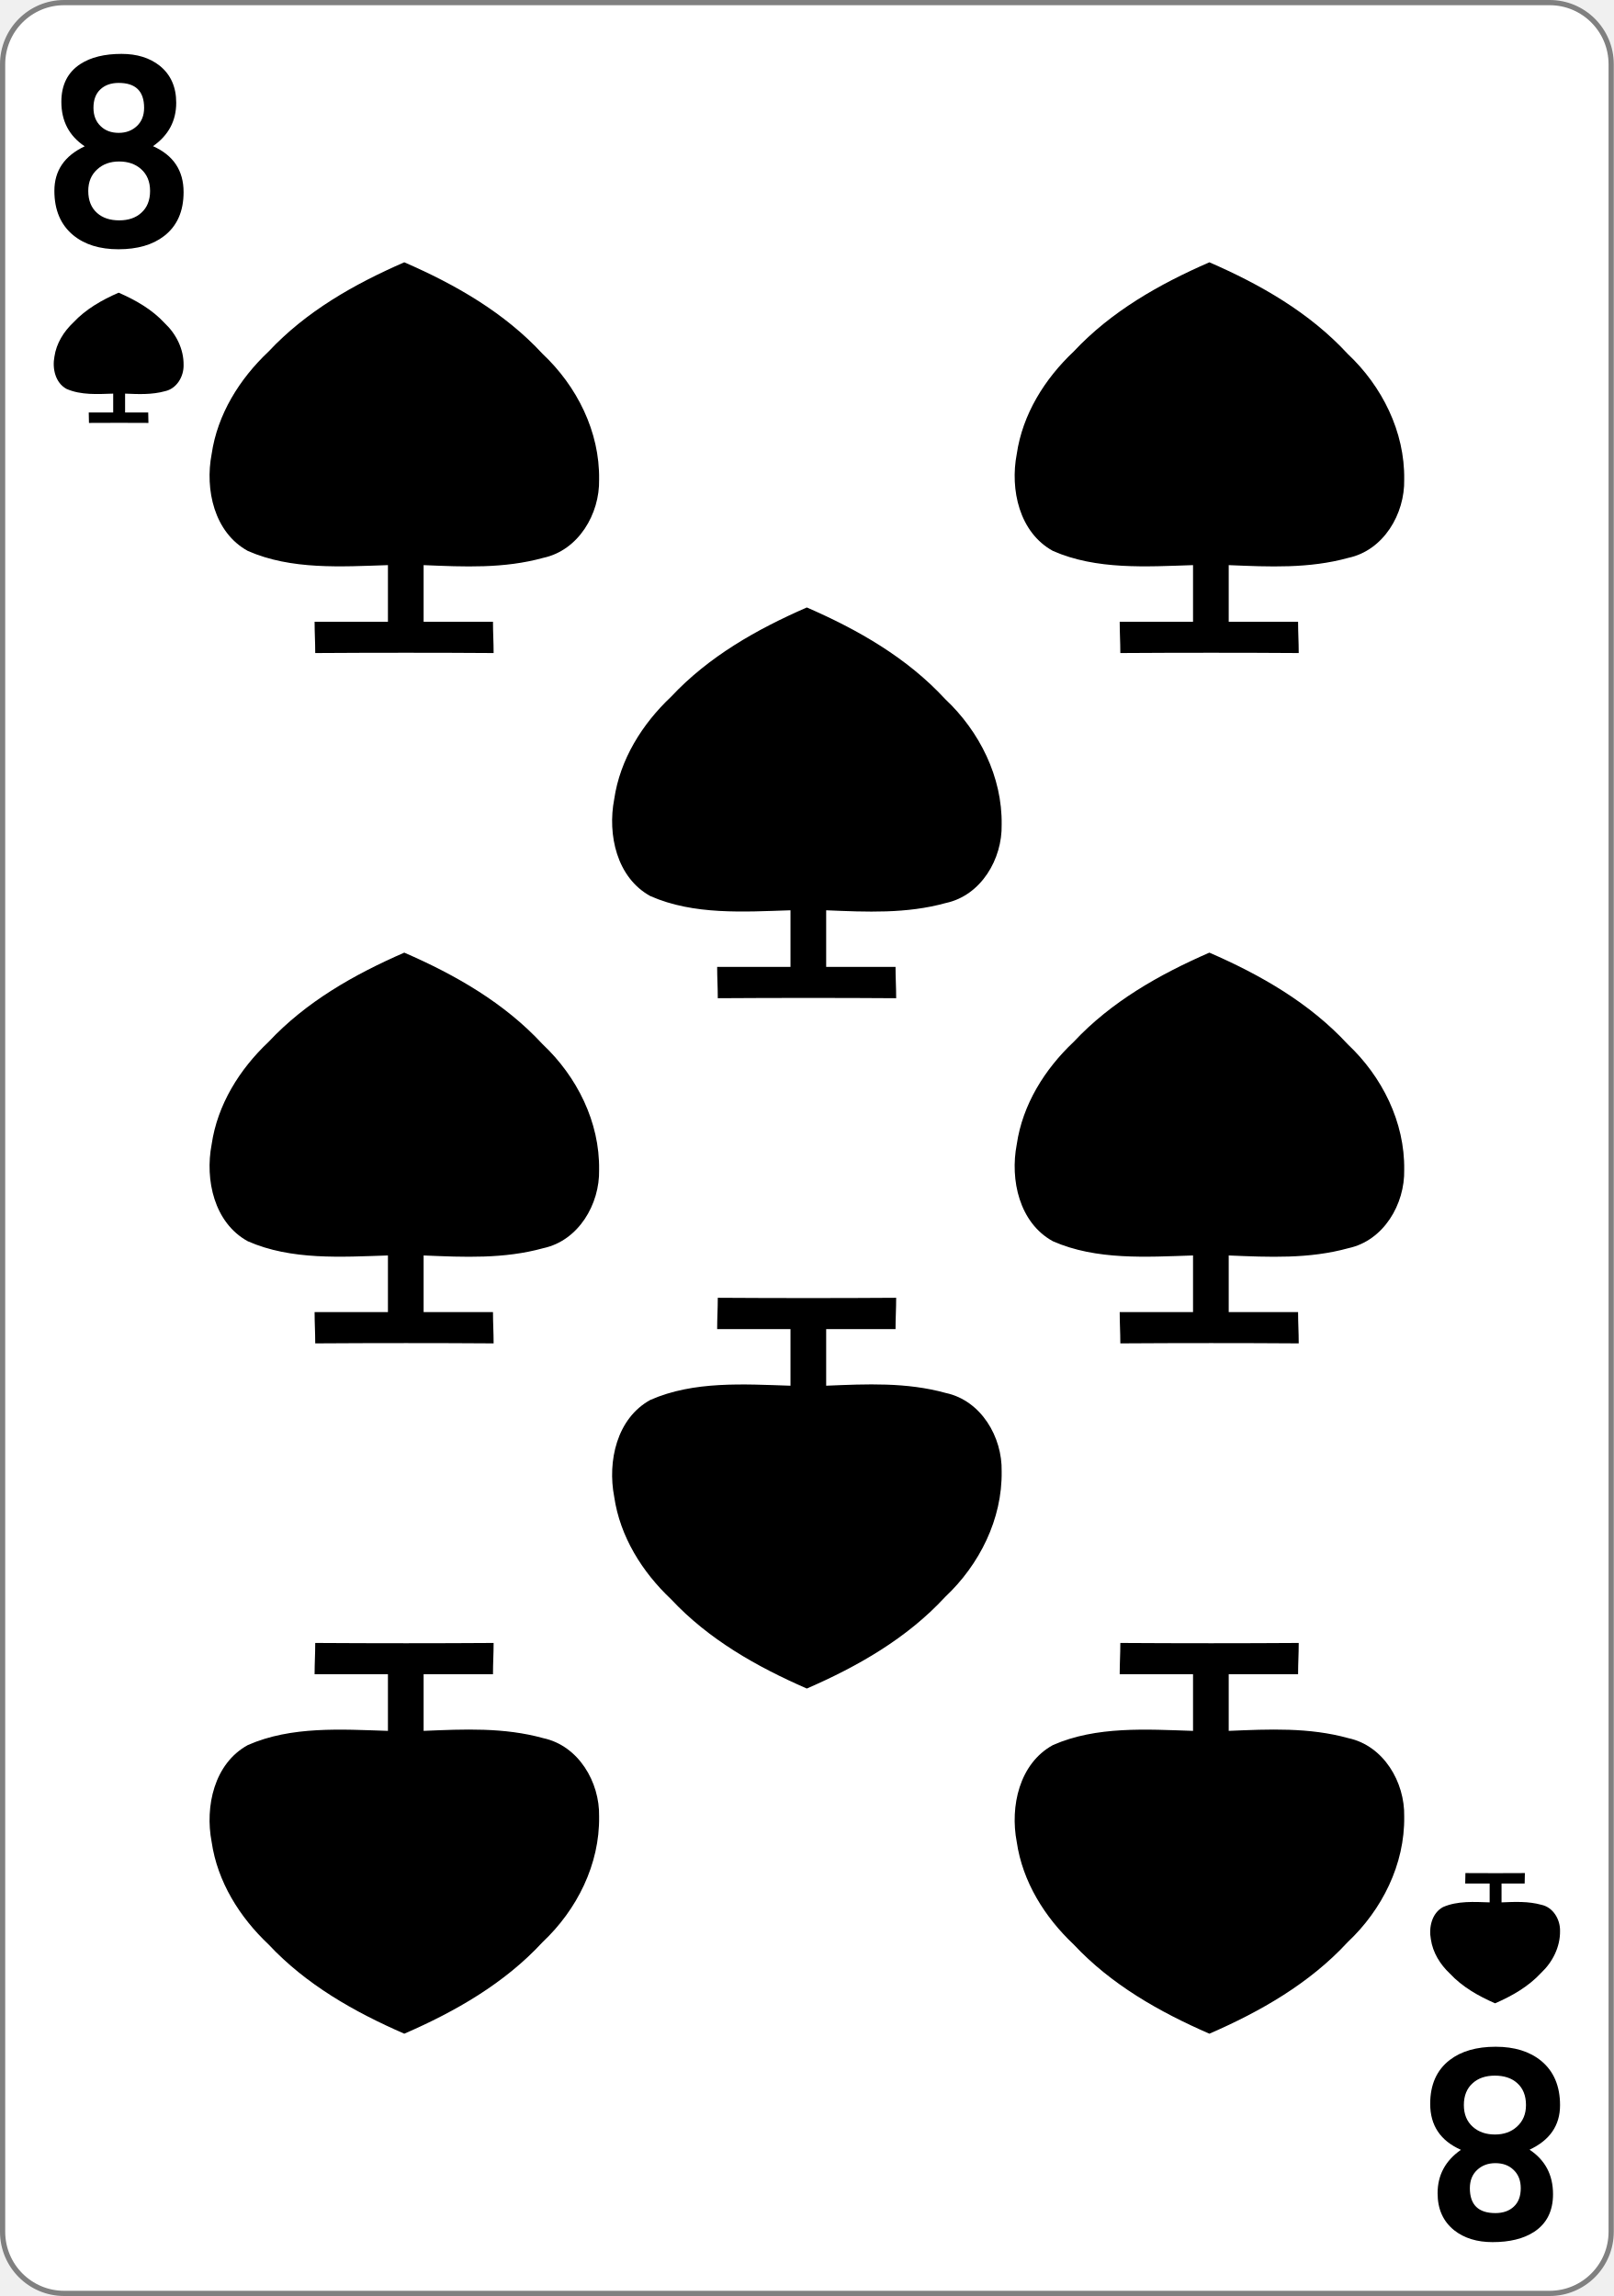
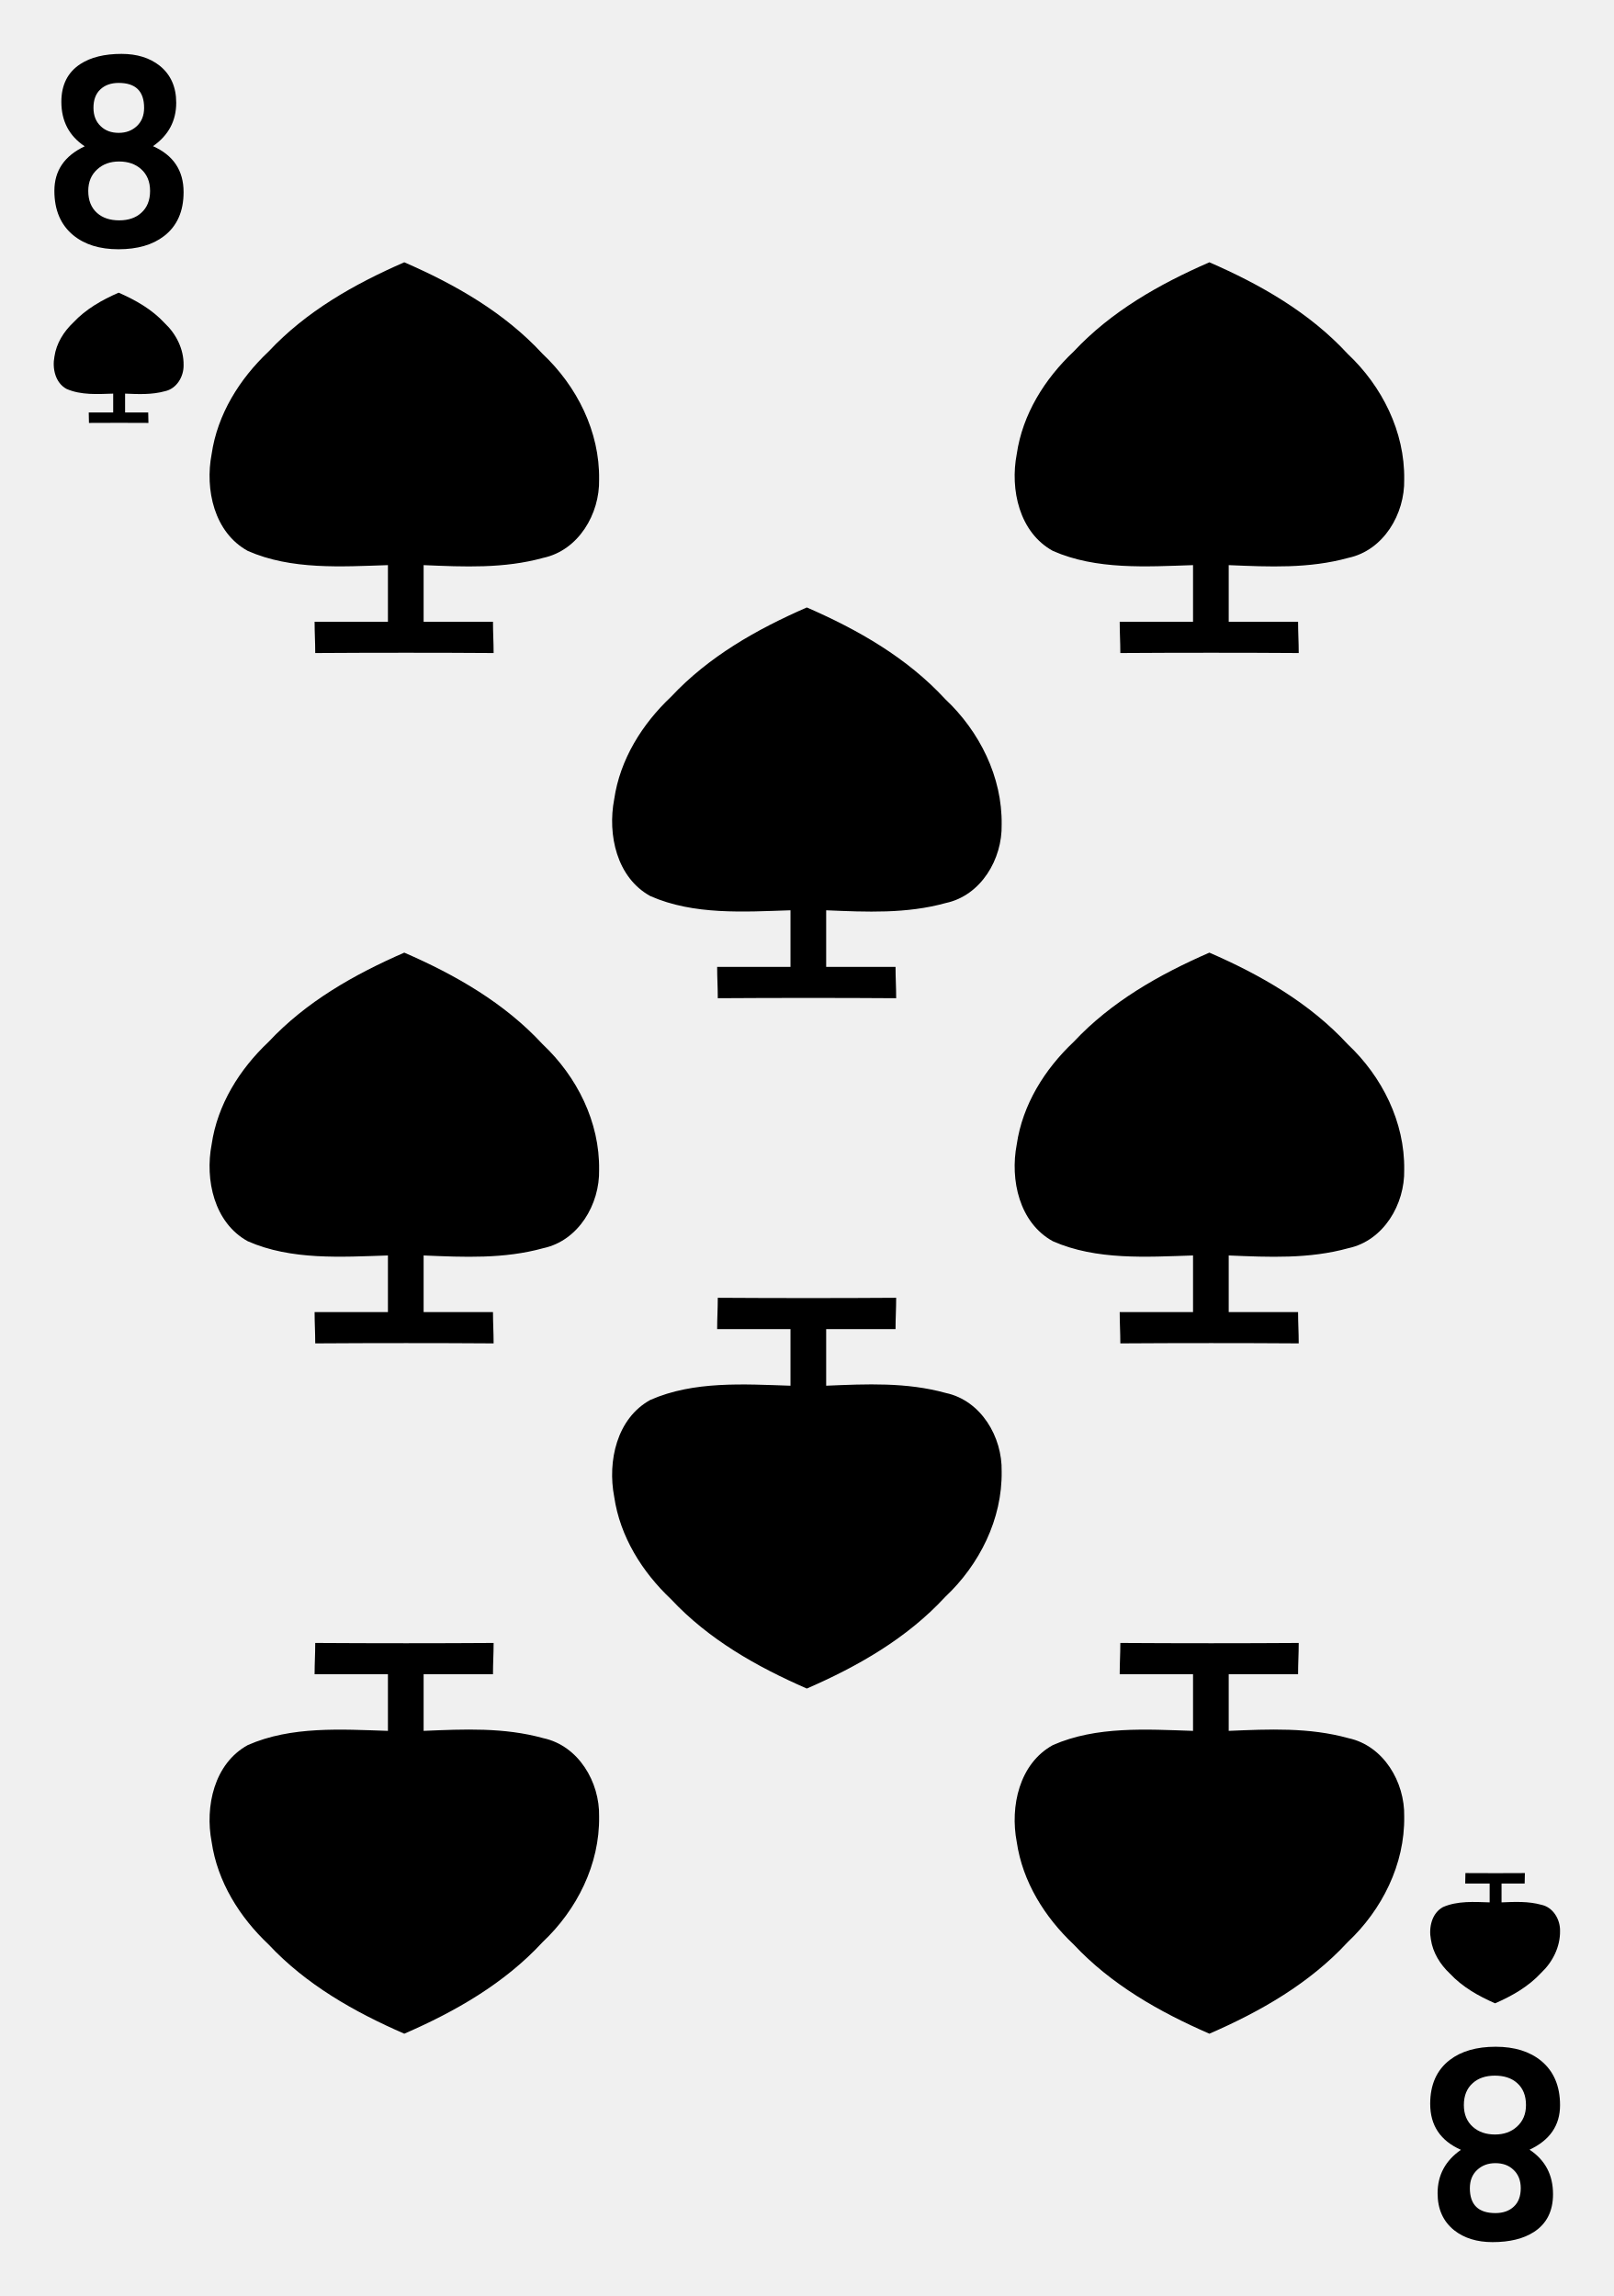
<svg xmlns="http://www.w3.org/2000/svg" width="234" height="333" id="svg2" version="1.1">
  <defs id="defs4" />
  <g id="layer1" transform="translate(0,-719.3622)">
    <g id="g930">
-       <rect rx="8.919" ry="8.946" y="719.74" x="0.378" height="332.244" width="233.244" id="rect4266" style="fill:#ffffff;fill-opacity:1;stroke:#808080;stroke-width:0.756;stroke-linecap:butt;stroke-linejoin:miter;stroke-miterlimit:4;stroke-dasharray:none;stroke-opacity:1" />
      <g transform="matrix(0.07348588,0,0,0.07370838,-248.0173,933.6006)" id="g4233" style="fill:none;stroke:#000000;stroke-width:3.181;stroke-opacity:1" />
      <g clip-path="none" style="fill:none;stroke:#000000;stroke-width:3.181;stroke-opacity:1" id="g4211" transform="matrix(0.07348588,0,0,0.07370838,-248.0173,933.6006)" />
      <g transform="matrix(0.07348588,0,0,0.07370838,-248.0173,933.6006)" id="g4227" style="fill:none;stroke:#000000;stroke-width:3.181;stroke-opacity:1" />
      <g id="text3755-0" style="font-style:normal;font-variant:normal;font-weight:bold;font-stretch:normal;font-size:3.772px;line-height:0%;font-family:'Levenim MT';-inkscape-font-specification:'Sans Bold';letter-spacing:0px;word-spacing:0px;fill:#000000;fill-opacity:1;stroke:none;stroke-width:1" transform="scale(0.9760954,1.02449)" aria-label="8">
        <path id="path906" style="font-size:38.613px;line-height:1.25;stroke-width:1" d="m 27.272,729.365 q 0,4.091 -2.904,6.222 -2.545,1.867 -6.769,1.867 -4.186,0 -6.731,-1.999 -2.79,-2.206 -2.79,-6.278 0,-4.28 4.506,-6.297 -3.469,-2.206 -3.469,-6.297 0,-3.601 2.828,-5.355 2.319,-1.433 6.109,-1.433 3.45,0 5.675,1.678 2.451,1.885 2.451,5.241 0,3.846 -3.45,6.146 4.544,1.923 4.544,6.505 z m -5.864,-11.935 q 0,-3.526 -3.771,-3.526 -1.716,0 -2.734,0.924 -1.018,0.905 -1.018,2.602 0,1.64 1.075,2.602 1.018,0.943 2.677,0.943 1.621,0 2.696,-0.962 1.075,-0.962 1.075,-2.583 z m 0.886,11.765 q 0,-1.961 -1.339,-3.092 -1.263,-1.075 -3.262,-1.075 -1.961,0 -3.224,1.094 -1.358,1.15 -1.358,3.073 0,2.017 1.32,3.13 1.226,1.037 3.281,1.037 2.036,0 3.262,-1.056 1.32,-1.112 1.32,-3.111 z" />
      </g>
      <g id="text3755-2-2" style="font-style:normal;font-variant:normal;font-weight:bold;font-stretch:normal;font-size:3.772px;line-height:0%;font-family:'Levenim MT';-inkscape-font-specification:'Sans Bold';letter-spacing:0px;word-spacing:0px;fill:#000000;fill-opacity:1;stroke:none;stroke-width:1" transform="scale(-0.9785525,-1.021918)" aria-label="8">
        <path id="path909" style="font-size:38.711px;line-height:1.25;stroke-width:1" d="m -211.925,-1002.524 q 0,4.102 -2.911,6.238 -2.552,1.871 -6.786,1.871 -4.196,0 -6.748,-2.004 -2.797,-2.212 -2.797,-6.294 0,-4.291 4.518,-6.313 -3.478,-2.212 -3.478,-6.313 0,-3.61 2.835,-5.368 2.325,-1.437 6.124,-1.437 3.459,0 5.689,1.682 2.457,1.89 2.457,5.255 0,3.856 -3.459,6.162 4.555,1.928 4.555,6.521 z m -5.878,-11.965 q 0,-3.535 -3.78,-3.535 -1.72,0 -2.741,0.926 -1.021,0.907 -1.021,2.608 0,1.645 1.077,2.608 1.021,0.945 2.684,0.945 1.626,0 2.703,-0.964 1.077,-0.964 1.077,-2.59 z m 0.888,11.795 q 0,-1.966 -1.342,-3.1 -1.266,-1.077 -3.27,-1.077 -1.966,0 -3.232,1.096 -1.361,1.153 -1.361,3.081 0,2.022 1.323,3.138 1.229,1.04 3.289,1.04 2.041,0 3.27,-1.058 1.323,-1.115 1.323,-3.119 z" />
      </g>
      <path id="path2985-3-11" d="m 12.899,780.702 c 0,-0.556 -0.031,-0.958 -0.031,-1.514 1.15,0 2.395,0 3.545,0 0,-1.322 0,-1.415 0,-2.737 -2.244,0.072 -4.672,0.239 -6.774,-0.687 -1.627,-0.893 -2.075,-2.971 -1.747,-4.679 0.281,-1.928 1.352,-3.639 2.75,-4.958 1.819,-1.946 4.139,-3.259 6.561,-4.316 2.472,1.075 4.843,2.431 6.686,4.428 1.659,1.559 2.765,3.763 2.731,6.071 0.036,1.665 -0.996,3.425 -2.697,3.789 -1.904,0.527 -3.83,0.434 -5.785,0.352 0,1.322 0,1.415 0,2.737 1.15,0 2.203,0 3.353,0 0,0.556 0.031,0.958 0.031,1.514 -2.632,-0.019 -5.779,-0.019 -8.622,0 z" style="fill:#000000;stroke:none;stroke-width:1" />
      <path id="path2985-3-11-7" d="m 212.488,991.022 c 0,0.556 -0.031,0.958 -0.031,1.514 1.15,0 2.395,0 3.545,0 0,1.322 0,1.415 0,2.737 -2.244,-0.072 -4.672,-0.239 -6.774,0.687 -1.627,0.893 -2.075,2.971 -1.748,4.679 0.281,1.927 1.352,3.639 2.75,4.958 1.819,1.946 4.139,3.259 6.561,4.316 2.472,-1.075 4.843,-2.431 6.686,-4.428 1.659,-1.559 2.765,-3.763 2.731,-6.071 0.036,-1.665 -0.996,-3.425 -2.697,-3.789 -1.904,-0.527 -3.83,-0.434 -5.785,-0.352 0,-1.322 0,-1.415 0,-2.737 1.15,0 2.203,0 3.353,0 0,-0.556 0.031,-0.958 0.031,-1.514 -2.632,0.019 -5.779,0.019 -8.622,0 z" style="fill:#000000;stroke:none;stroke-width:1" />
      <path id="path2985-3-38" d="m 104.08,907.587 c 0,1.668 -0.092,2.873 -0.092,4.541 3.449,0 7.185,0 10.634,0 0,3.965 0,4.246 0,8.211 -6.732,-0.217 -14.017,-0.717 -20.322,2.061 -4.88,2.678 -6.226,8.913 -5.242,14.038 0.842,5.783 4.057,10.918 8.251,14.873 5.457,5.837 12.417,9.778 19.683,12.948 7.417,-3.224 14.53,-7.294 20.057,-13.285 4.978,-4.678 8.295,-11.29 8.193,-18.212 0.108,-4.996 -2.987,-10.276 -8.092,-11.367 -5.711,-1.582 -11.491,-1.301 -17.354,-1.057 0,-3.965 0,-4.246 0,-8.211 3.449,0 6.609,0 10.058,0 0,-1.668 0.092,-2.873 0.092,-4.541 -7.897,0.056 -17.336,0.056 -25.865,0 z" style="fill:#000000;stroke:none;stroke-width:1" />
      <path id="path2985-3-3" d="m 45.709,814.076 c 0,-1.668 -0.092,-2.873 -0.092,-4.541 3.449,0 7.185,0 10.634,0 0,-3.965 0,-4.246 0,-8.211 -6.732,0.217 -14.017,0.717 -20.322,-2.061 -4.88,-2.678 -6.226,-8.913 -5.242,-14.038 0.842,-5.783 4.057,-10.918 8.251,-14.873 5.457,-5.837 12.417,-9.778 19.683,-12.948 7.417,3.224 14.53,7.294 20.057,13.285 4.978,4.678 8.295,11.29 8.193,18.212 0.108,4.996 -2.987,10.276 -8.092,11.367 -5.711,1.582 -11.491,1.301 -17.354,1.057 0,3.965 0,4.246 0,8.211 3.449,0 6.609,0 10.058,0 0,1.668 0.092,2.873 0.092,4.541 -7.897,-0.056 -17.336,-0.056 -25.865,0 z" style="fill:#000000;stroke:none;stroke-width:1" />
      <path id="path2985-3-3-5" d="m 162.45,814.076 c 0,-1.668 -0.092,-2.873 -0.092,-4.541 3.449,0 7.185,0 10.634,0 0,-3.965 0,-4.246 0,-8.211 -6.732,0.217 -14.017,0.717 -20.322,-2.061 -4.88,-2.678 -6.226,-8.913 -5.242,-14.038 0.842,-5.783 4.057,-10.918 8.251,-14.873 5.457,-5.837 12.417,-9.778 19.683,-12.948 7.417,3.224 14.53,7.294 20.057,13.285 4.978,4.678 8.295,11.29 8.193,18.212 0.108,4.996 -2.987,10.276 -8.092,11.367 -5.711,1.582 -11.491,1.301 -17.354,1.057 0,3.965 0,4.246 0,8.211 3.449,0 6.609,0 10.058,0 0,1.668 0.092,2.873 0.092,4.541 -7.897,-0.056 -17.336,-0.056 -25.865,0 z" style="fill:#000000;stroke:none;stroke-width:1" />
      <path id="path2985-3-3-5-4" d="m 104.08,864.137 c 0,-1.668 -0.092,-2.873 -0.092,-4.541 3.449,0 7.185,0 10.634,0 0,-3.965 0,-4.246 0,-8.211 -6.732,0.217 -14.017,0.717 -20.322,-2.061 -4.88,-2.678 -6.226,-8.913 -5.242,-14.038 0.842,-5.783 4.057,-10.918 8.251,-14.873 5.457,-5.837 12.417,-9.778 19.683,-12.948 7.417,3.224 14.53,7.294 20.057,13.285 4.978,4.678 8.295,11.29 8.193,18.212 0.108,4.996 -2.987,10.276 -8.092,11.367 -5.711,1.582 -11.491,1.301 -17.354,1.057 0,3.965 0,4.246 0,8.211 3.449,0 6.609,0 10.058,0 0,1.668 0.092,2.873 0.092,4.541 -7.897,-0.056 -17.336,-0.056 -25.865,0 z" style="fill:#000000;stroke:none;stroke-width:1" />
      <path id="path2985-3-3-5-4-3" d="m 45.709,914.199 c 0,-1.668 -0.092,-2.873 -0.092,-4.541 3.449,0 7.185,0 10.634,0 0,-3.965 0,-4.246 0,-8.211 -6.732,0.217 -14.017,0.717 -20.322,-2.061 -4.88,-2.678 -6.226,-8.913 -5.242,-14.038 0.842,-5.783 4.057,-10.918 8.251,-14.873 5.457,-5.837 12.417,-9.778 19.683,-12.948 7.417,3.224 14.53,7.294 20.057,13.285 4.978,4.678 8.295,11.29 8.193,18.212 0.108,4.996 -2.987,10.276 -8.092,11.367 -5.711,1.582 -11.491,1.301 -17.354,1.057 0,3.965 0,4.246 0,8.211 3.449,0 6.609,0 10.058,0 0,1.668 0.092,2.873 0.092,4.541 -7.897,-0.056 -17.336,-0.056 -25.865,0 z" style="fill:#000000;stroke:none;stroke-width:1" />
      <path id="path2985-3-3-5-4-3-1" d="m 162.45,914.199 c 0,-1.668 -0.092,-2.873 -0.092,-4.541 3.449,0 7.185,0 10.634,0 0,-3.965 0,-4.246 0,-8.211 -6.732,0.217 -14.017,0.717 -20.322,-2.061 -4.88,-2.678 -6.226,-8.913 -5.242,-14.038 0.842,-5.783 4.057,-10.918 8.251,-14.873 5.457,-5.837 12.417,-9.778 19.683,-12.948 7.417,3.224 14.53,7.294 20.057,13.285 4.978,4.678 8.295,11.29 8.193,18.212 0.108,4.996 -2.987,10.276 -8.092,11.367 -5.711,1.582 -11.491,1.301 -17.354,1.057 0,3.965 0,4.246 0,8.211 3.449,0 6.609,0 10.058,0 0,1.668 0.092,2.873 0.092,4.541 -7.897,-0.056 -17.336,-0.056 -25.865,0 z" style="fill:#000000;stroke:none;stroke-width:1" />
      <path id="path2985-3-38-2" d="m 45.709,957.648 c 0,1.668 -0.092,2.873 -0.092,4.541 3.449,0 7.185,0 10.634,0 0,3.965 0,4.246 0,8.211 -6.732,-0.217 -14.017,-0.717 -20.322,2.061 -4.88,2.678 -6.226,8.913 -5.242,14.038 0.842,5.783 4.057,10.918 8.251,14.873 5.457,5.837 12.417,9.778 19.683,12.948 7.417,-3.224 14.53,-7.294 20.057,-13.285 4.978,-4.678 8.295,-11.289 8.193,-18.212 0.108,-4.996 -2.987,-10.276 -8.092,-11.367 -5.711,-1.582 -11.491,-1.301 -17.354,-1.057 0,-3.965 0,-4.246 0,-8.211 3.449,0 6.609,0 10.058,0 0,-1.668 0.092,-2.873 0.092,-4.541 -7.897,0.056 -17.336,0.056 -25.865,0 z" style="fill:#000000;stroke:none;stroke-width:1" />
      <path id="path2985-3-38-2-3" d="m 162.45,957.648 c 0,1.668 -0.092,2.873 -0.092,4.541 3.449,0 7.185,0 10.634,0 0,3.965 0,4.246 0,8.211 -6.732,-0.217 -14.017,-0.717 -20.322,2.061 -4.88,2.678 -6.226,8.913 -5.242,14.038 0.842,5.783 4.057,10.918 8.251,14.873 5.457,5.837 12.417,9.778 19.683,12.948 7.417,-3.224 14.53,-7.294 20.057,-13.285 4.978,-4.678 8.295,-11.289 8.193,-18.212 0.108,-4.996 -2.987,-10.276 -8.092,-11.367 -5.711,-1.582 -11.491,-1.301 -17.354,-1.057 0,-3.965 0,-4.246 0,-8.211 3.449,0 6.609,0 10.058,0 0,-1.668 0.092,-2.873 0.092,-4.541 -7.897,0.056 -17.336,0.056 -25.865,0 z" style="fill:#000000;stroke:none;stroke-width:1" />
    </g>
  </g>
</svg>
